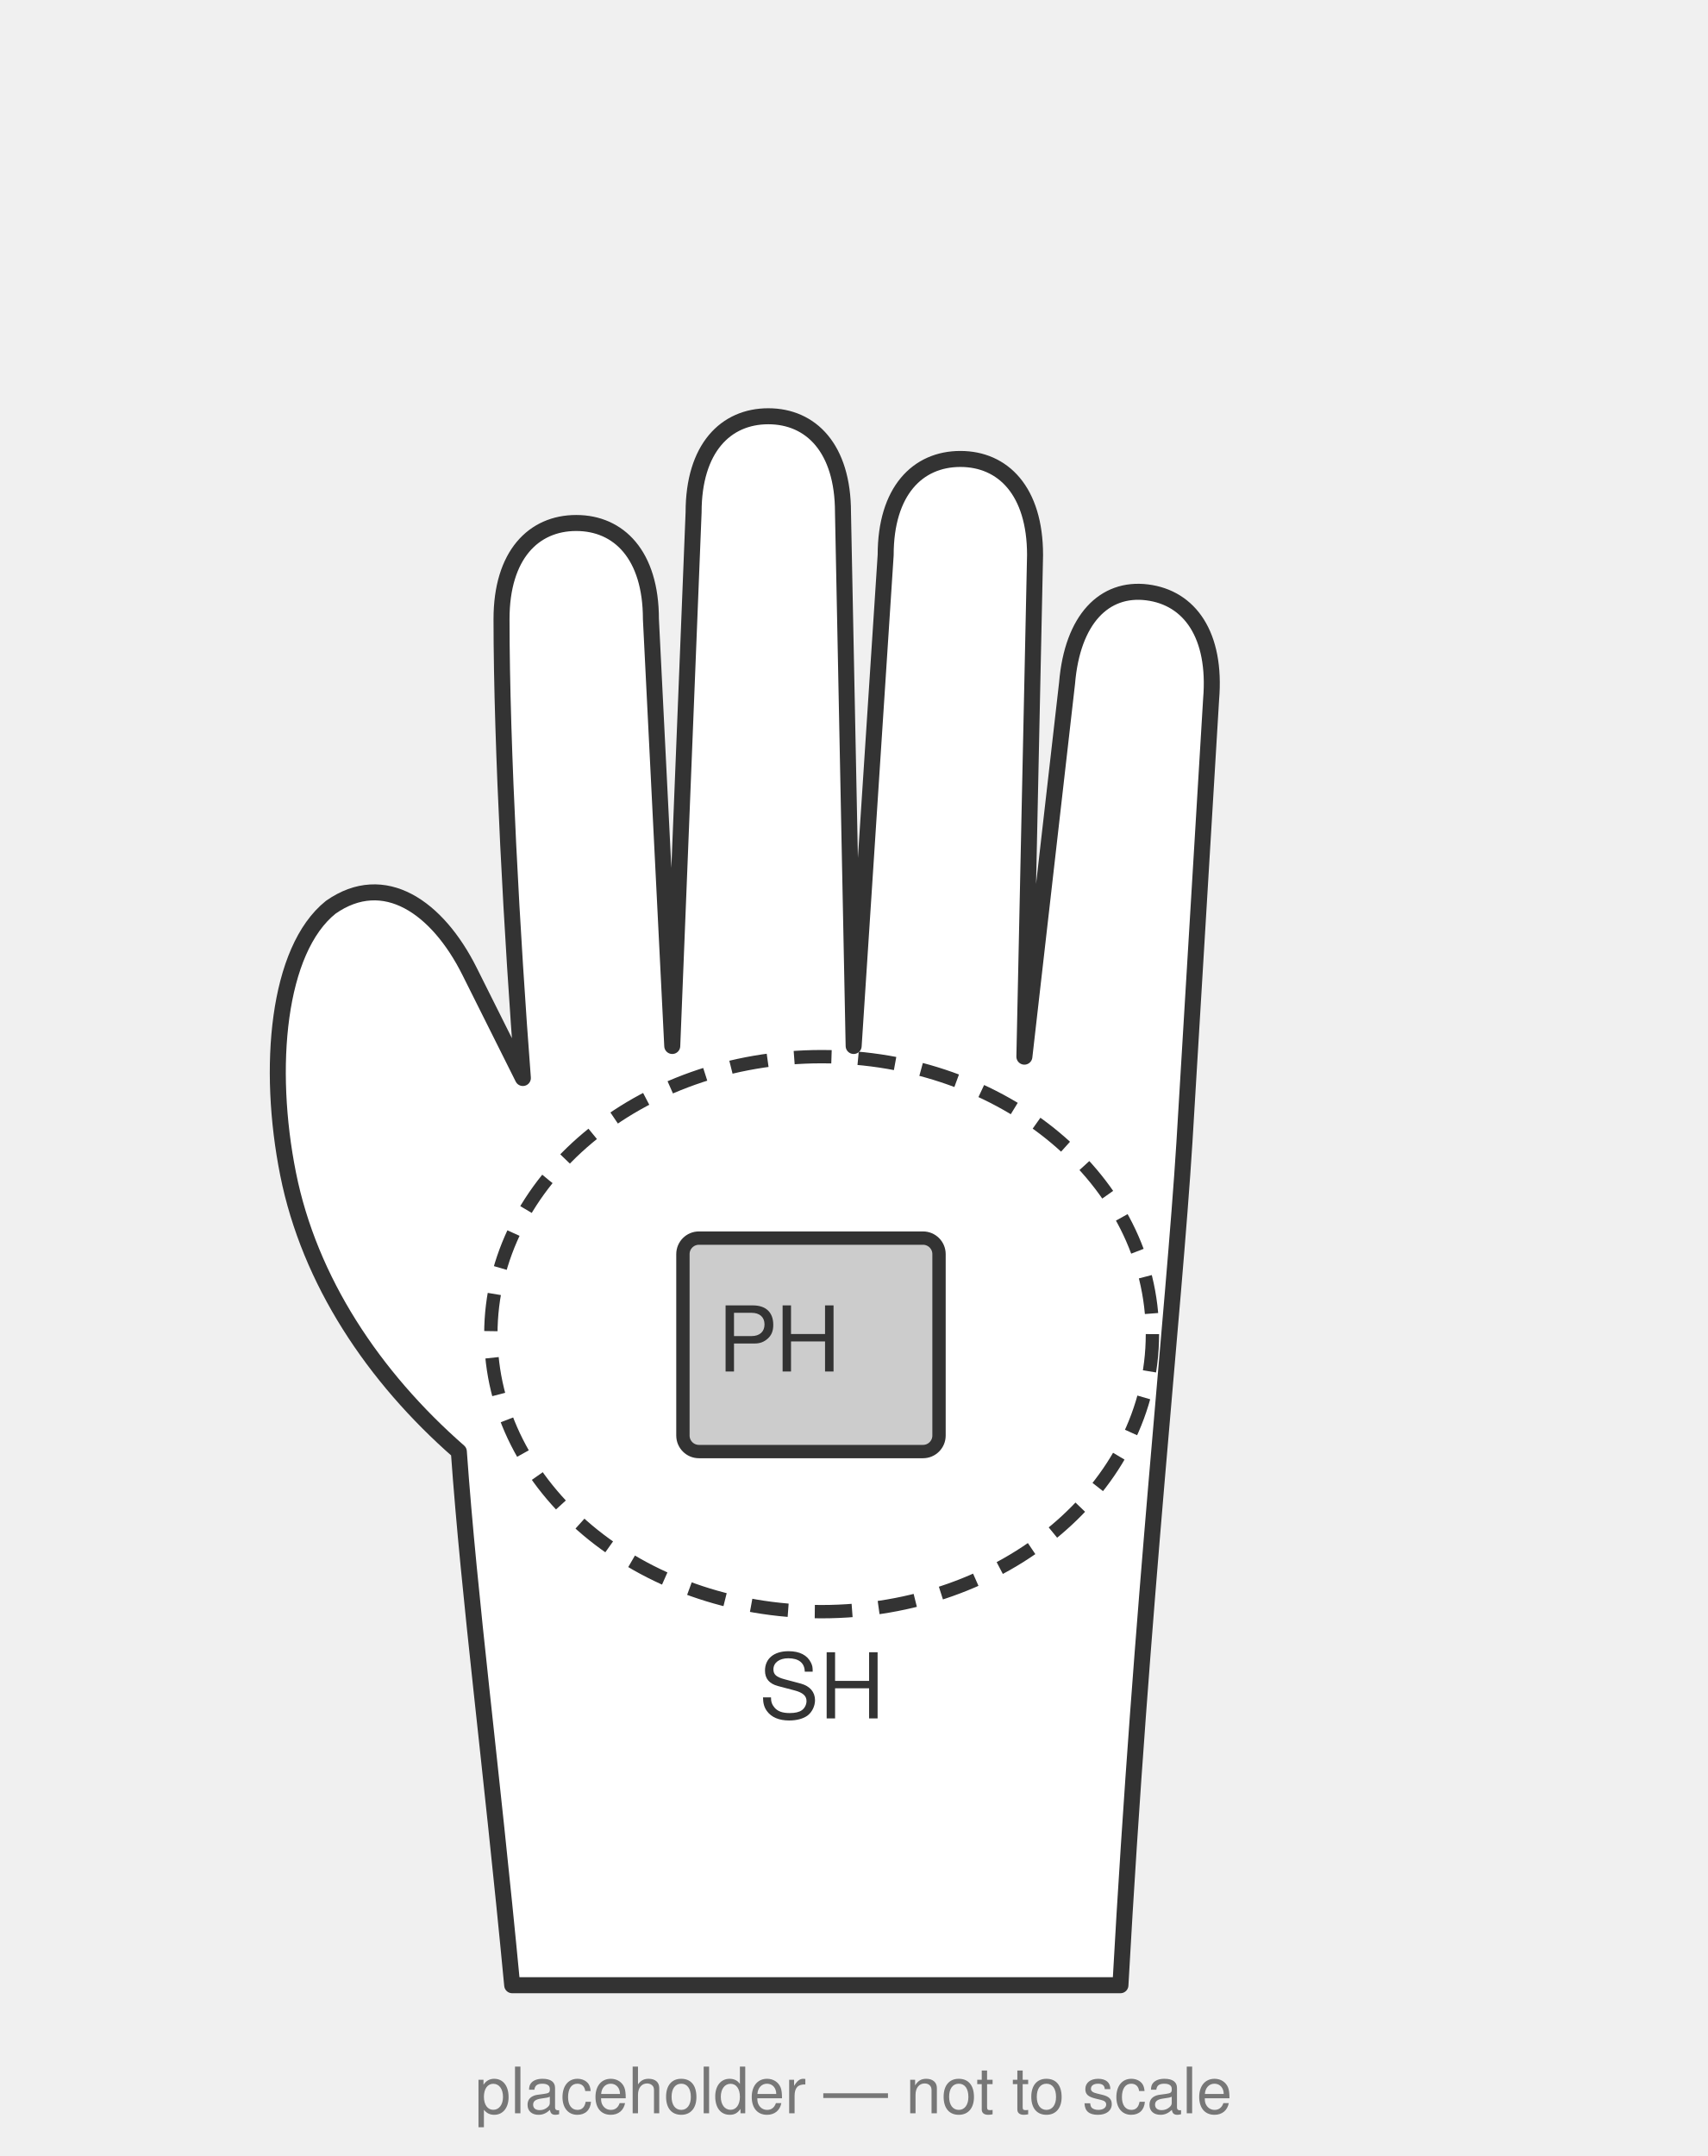
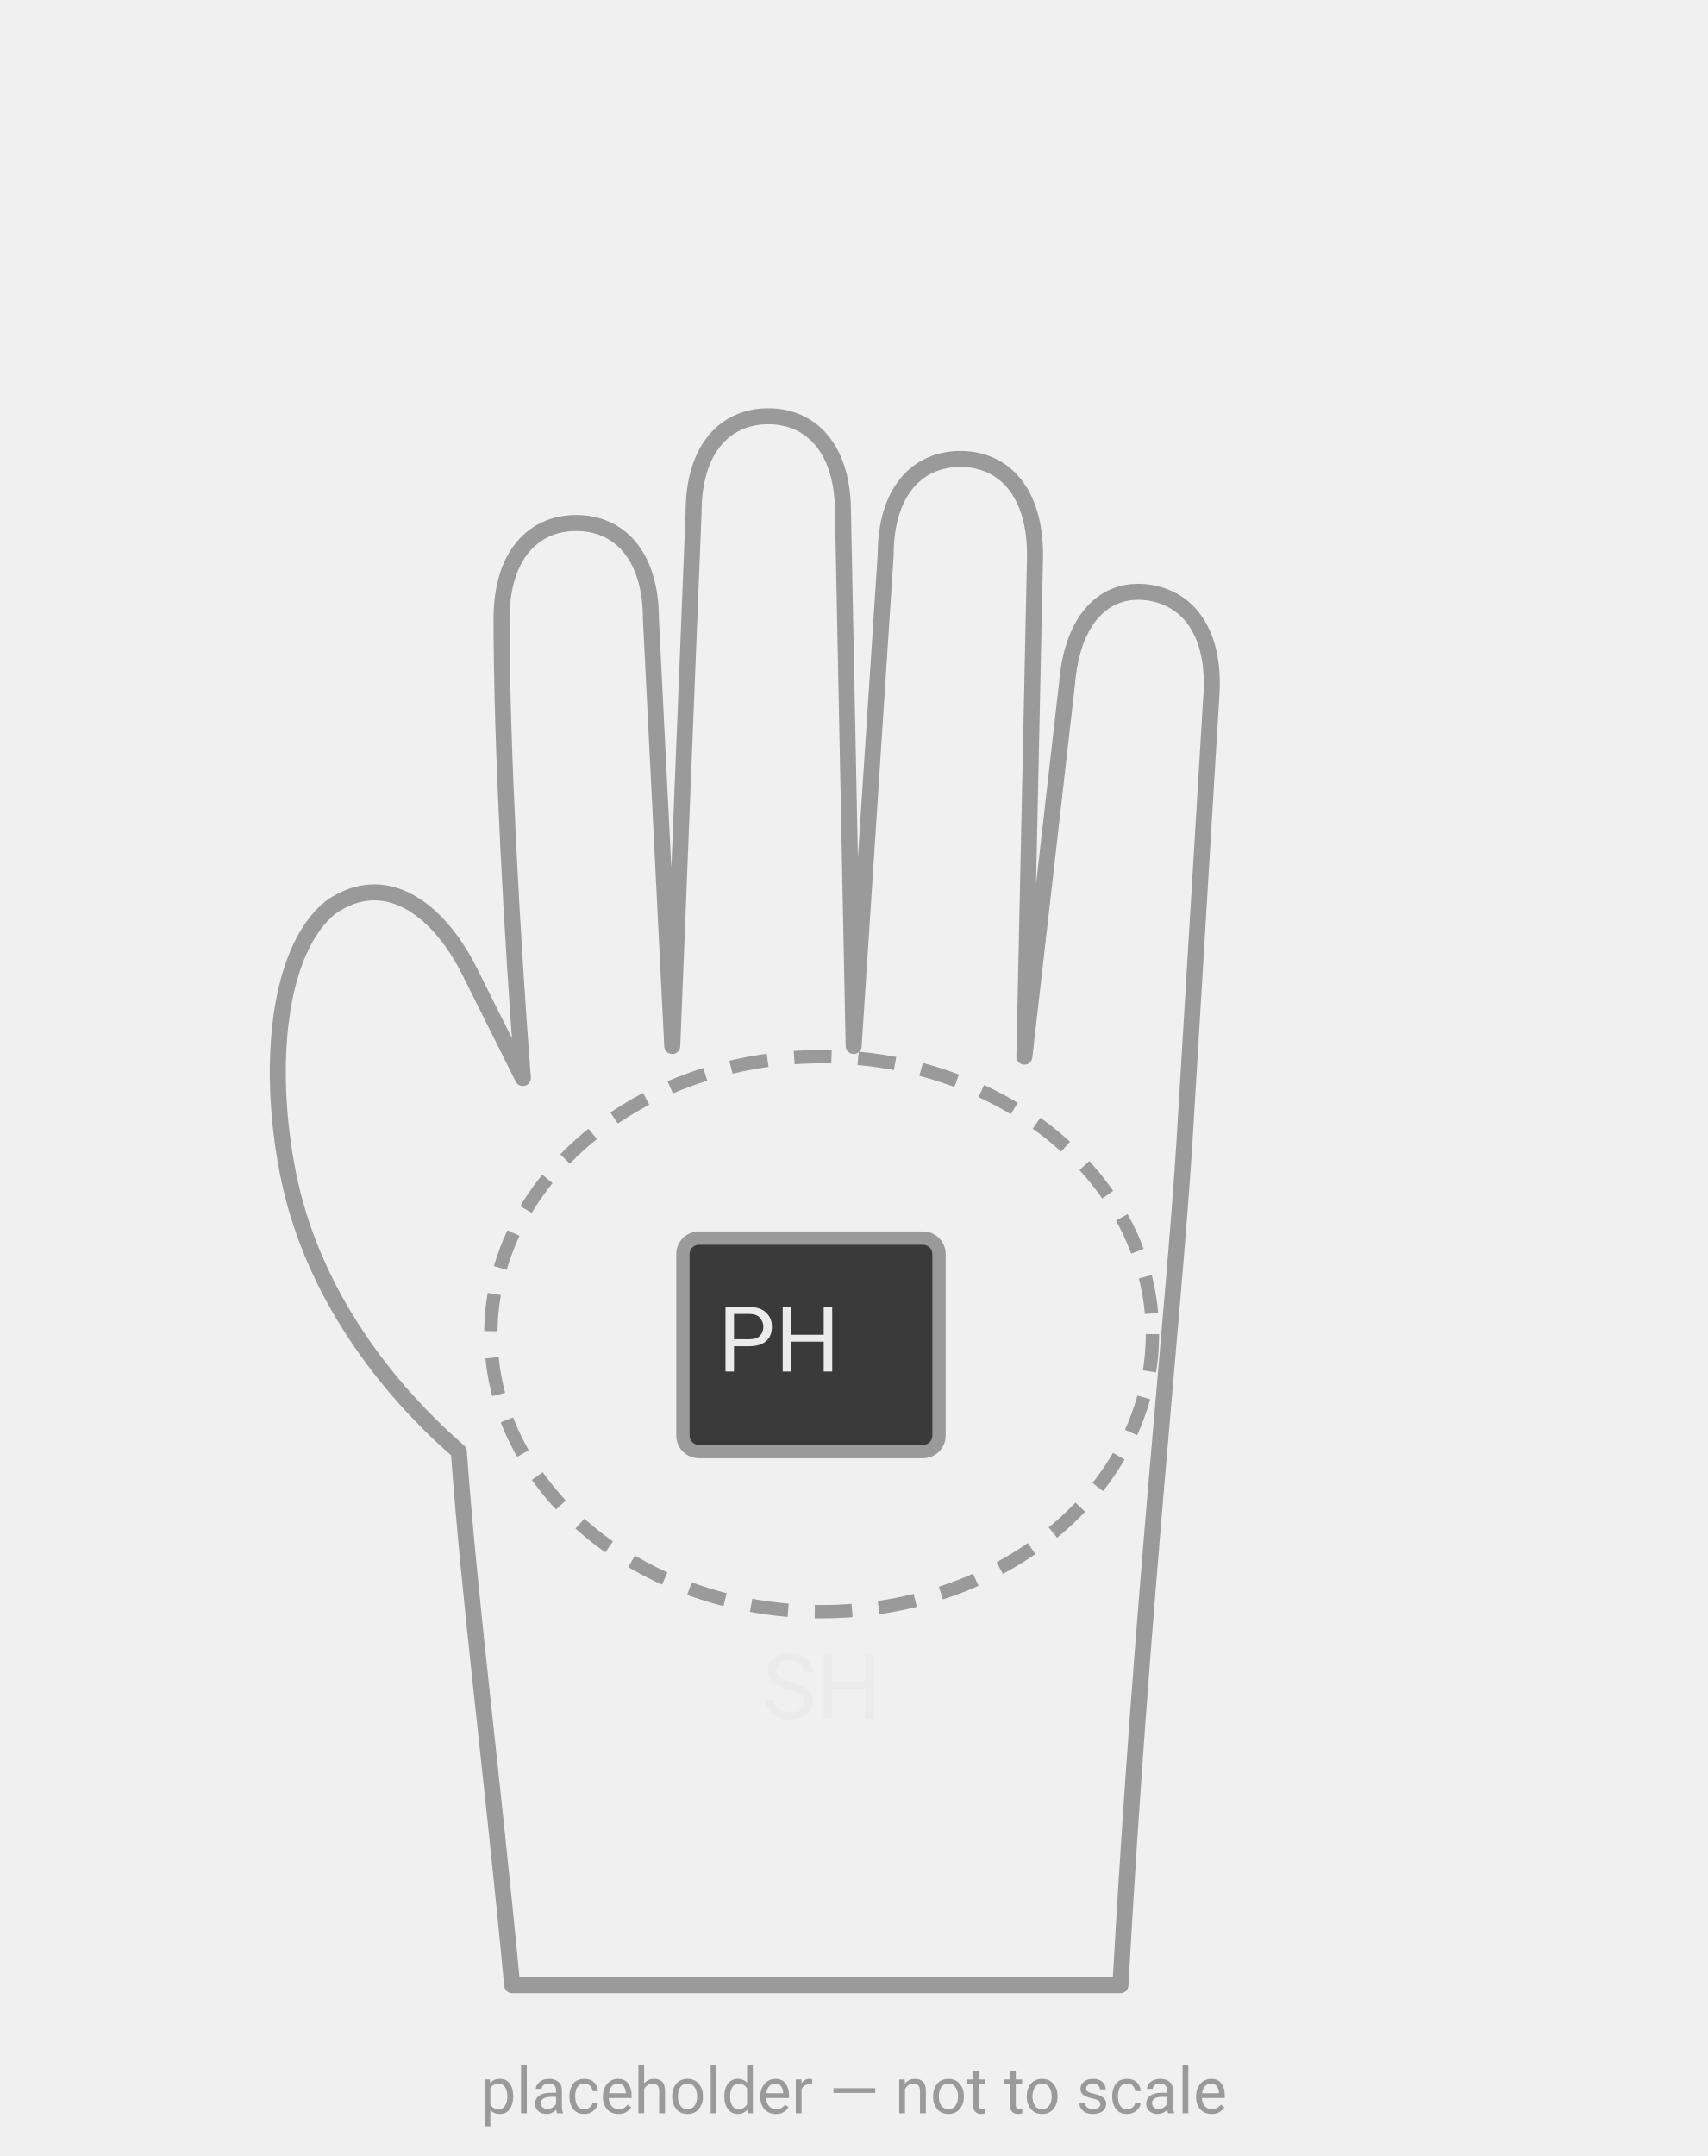
<svg xmlns="http://www.w3.org/2000/svg" viewBox="0 0 320 404" width="320" height="404">
  <style>
-     .outline { fill: #ffffff; stroke: #333333; stroke-width: 3; stroke-linejoin: round; }
-     .sh      { fill: none;    stroke: #333333; stroke-width: 2.5; stroke-dasharray: 7 5; }
-     .ph      { fill: #cccccc; stroke: #333333; stroke-width: 2.5; }
-     .lbl     { font-family: Helvetica, Arial, sans-serif; font-size: 17px; fill: #333333; }
-     .cap     { font-family: Helvetica, Arial, sans-serif; font-size: 12px; fill: #777777; }
+     .outline { fill: none;    stroke: #9a9a9a; stroke-width: 3; stroke-linejoin: round; }
+     .sh      { fill: none;    stroke: #9a9a9a; stroke-width: 2.5; stroke-dasharray: 7 5; }
+     .ph      { fill: #3a3a3a; stroke: #9a9a9a; stroke-width: 2.5; }
+     .lbl     { font-family: Roboto, Helvetica, Arial, sans-serif; font-size: 17px; fill: #ebebeb; }
+     .cap     { font-family: Roboto, Helvetica, Arial, sans-serif; font-size: 12px; fill: #9a9a9a; }
  </style>
  <path class="outline" d="     M 96,372     C 92,330 88,300 86,272     C 70,258 58,240 54,220     C 50,200 52,178 62,170     C 72,163 82,170 88,182     L 98,202     C 96,176 94,140 94,116     C 94,104 100,98 108,98     C 116,98 122,104 122,116     L 126,196     L 130,96     C 130,84 136,78 144,78     C 152,78 158,84 158,96     L 160,196     L 166,104     C 166,92 172,86 180,86     C 188,86 194,92 194,104     L 192,198     L 200,128     C 201,116 207,110 215,111     C 223,112 228,119 227,131     L 222,214     C 220,246 214,300 210,372     Z" />
-   <ellipse class="sh" cx="154" cy="250" rx="62" ry="52" />
-   <rect class="ph" x="128" y="232" width="48" height="40" rx="3" />
+   <ellipse id="secondary" class="sh" cx="154" cy="250" rx="62" ry="52" />
+   <rect id="primary" class="ph" x="128" y="232" width="48" height="40" rx="3" />
  <text class="lbl" x="146" y="257" text-anchor="middle">PH</text>
  <text class="lbl" x="154" y="322" text-anchor="middle">SH</text>
  <text class="cap" x="160" y="396" text-anchor="middle">placeholder — not to scale</text>
</svg>
